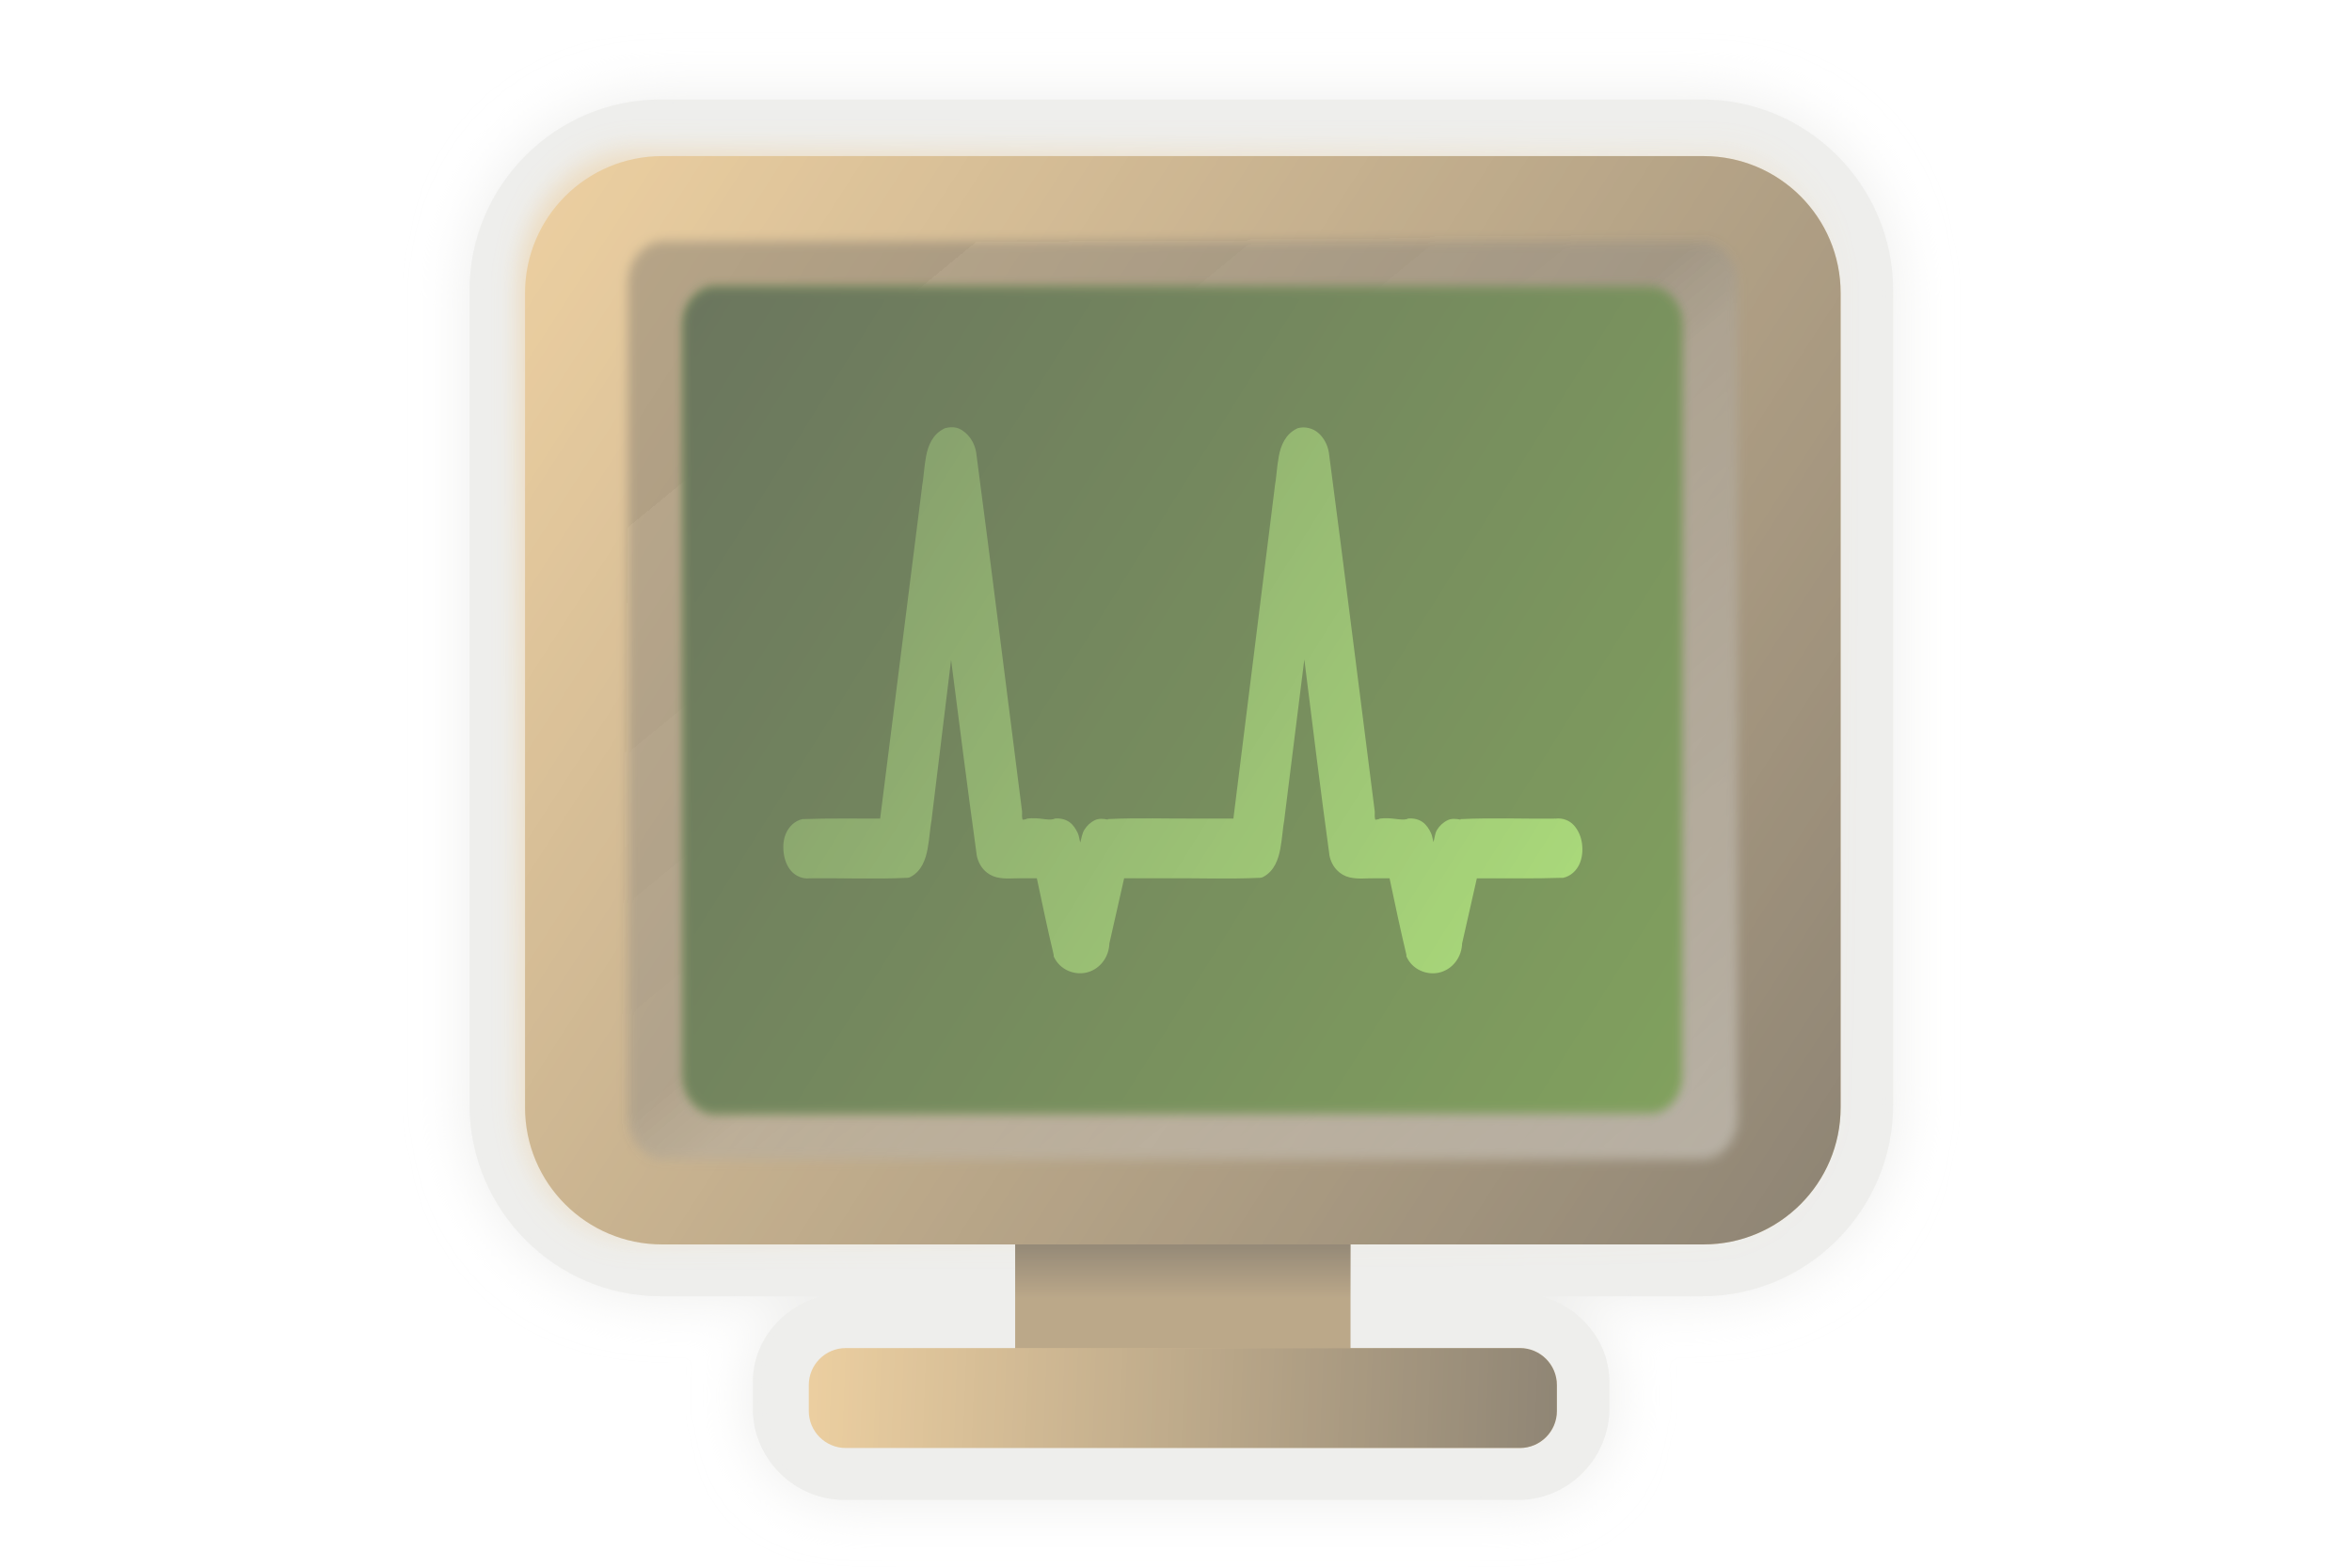
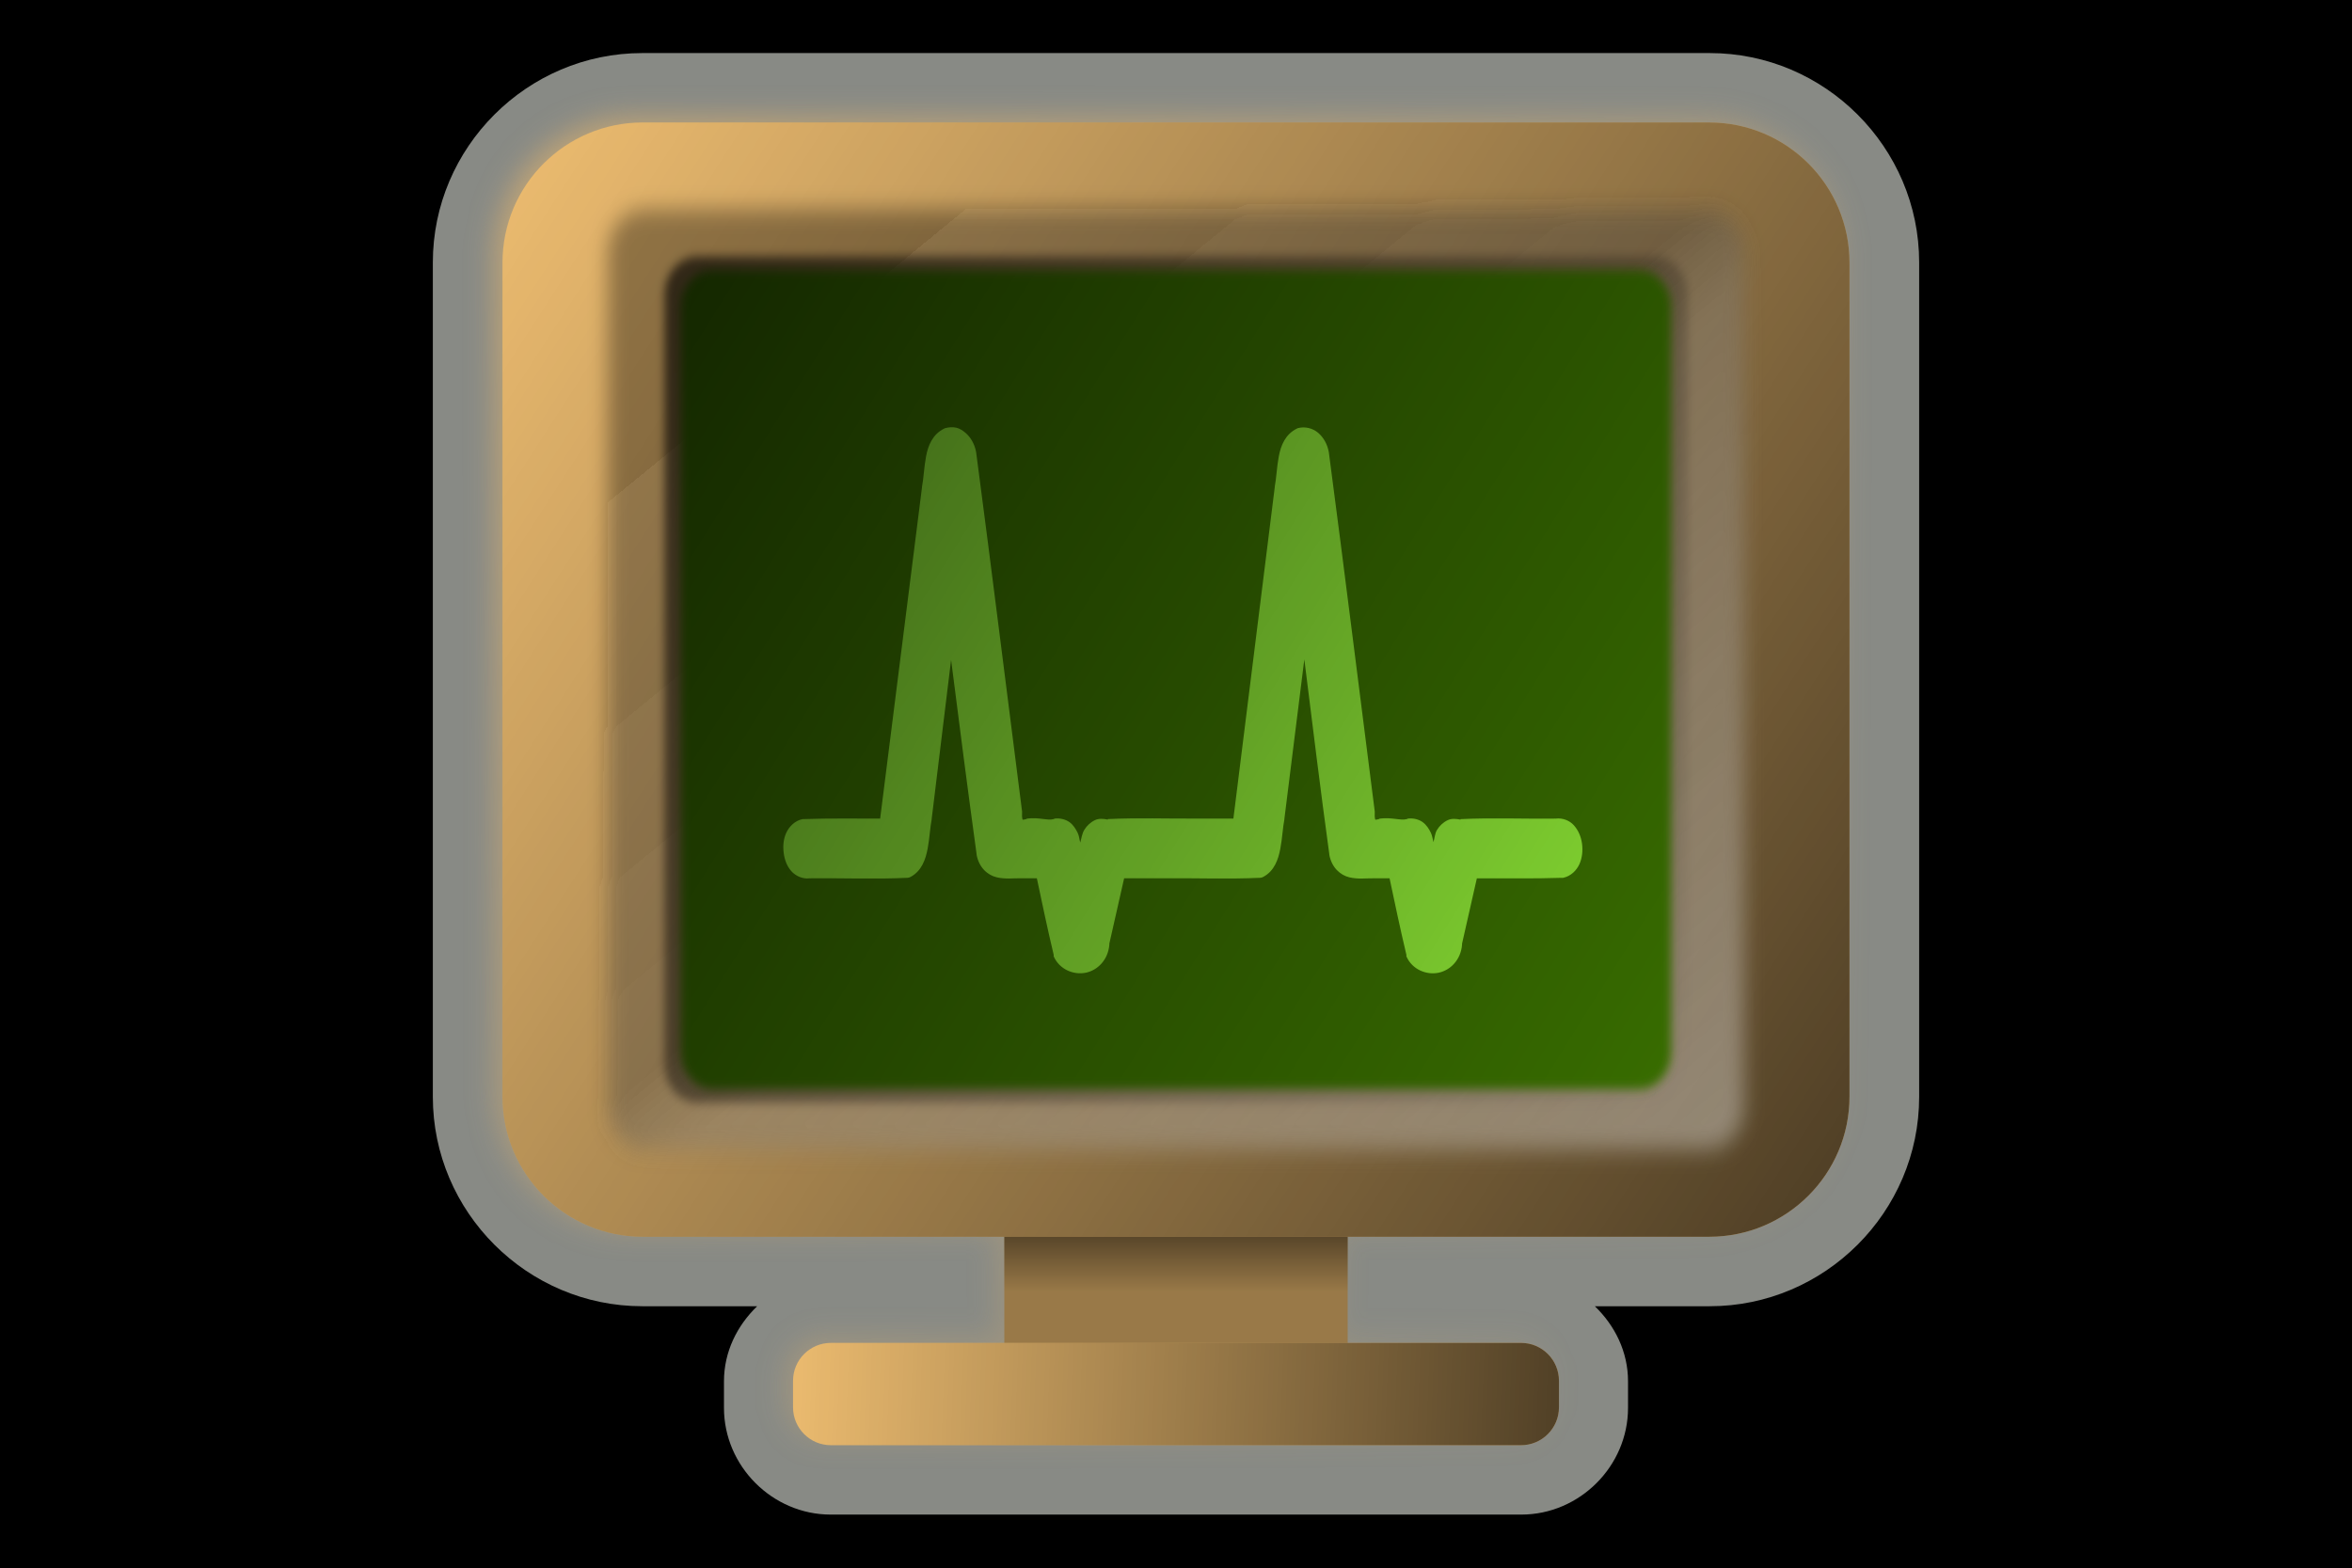
<svg xmlns="http://www.w3.org/2000/svg" xmlns:xlink="http://www.w3.org/1999/xlink" width="144" height="96" id="svg5213" version="1.1">
  <defs id="defs5215">
+     <linearGradient id="linearGradient4089">
+       <stop style="stop-color:#e5b66c;stop-opacity:1;" offset="0" id="stop4091" />
+       <stop style="stop-color:#e5b66c;stop-opacity:0;" offset="1" id="stop4093" />
+     </linearGradient>
    <linearGradient id="linearGradient5895">
      <stop id="stop5897" offset="0" style="stop-color:#000000;stop-opacity:0.353;" />
      <stop style="stop-color:#3f3f3f;stop-opacity:0.353;" offset="0.462" id="stop5903" />
      <stop style="stop-color:#7f7f7f;stop-opacity:0.353;" offset="0.518" id="stop5901" />
      <stop id="stop5899" offset="1" style="stop-color:#ffffff;stop-opacity:0.353;" />
    </linearGradient>
    <linearGradient id="linearGradient5869">
      <stop style="stop-color:#e9b96e;stop-opacity:1;" offset="0" id="stop5871" />
      <stop style="stop-color:#e9b96e;stop-opacity:0;" offset="1" id="stop5873" />
    </linearGradient>
    <linearGradient id="linearGradient5807">
      <stop style="stop-color:#000000;stop-opacity:0.647;" offset="0" id="stop5809" />
      <stop style="stop-color:#000000;stop-opacity:0;" offset="1" id="stop5811" />
    </linearGradient>
-     <filter id="filter5865">
-       <feGaussianBlur stdDeviation="0.796" id="feGaussianBlur5867" />
-     </filter>
-     <filter id="filter5907">
-       <feGaussianBlur stdDeviation="0.336" id="feGaussianBlur5909" />
-     </filter>
    <filter id="filter5911">
      <feGaussianBlur stdDeviation="0.317" id="feGaussianBlur5913" />
    </filter>
    <linearGradient xlink:href="#linearGradient5869" id="linearGradient6145" gradientUnits="userSpaceOnUse" x1="25.13" y1="8.426" x2="116.787" y2="75.106" />
    <linearGradient xlink:href="#linearGradient5895" id="linearGradient6153" gradientUnits="userSpaceOnUse" gradientTransform="matrix(0.8435374,0,0,0.8435374,11.26531,6.534851)" x1="27.901" y1="9.998" x2="90.016" y2="97.015" />
    <linearGradient xlink:href="#linearGradient5807" id="linearGradient6162" gradientUnits="userSpaceOnUse" x1="97.842" y1="86.309" x2="46.158" y2="84.043" gradientTransform="matrix(0.8709092,0,0,1,9.713323,1.115074)" />
    <linearGradient xlink:href="#linearGradient5807" id="linearGradient6165" gradientUnits="userSpaceOnUse" x1="114.163" y1="73.955" x2="28.477" y2="10.484" gradientTransform="matrix(0.8709092,0,0,1,9.713323,1.115074)" />
    <linearGradient xlink:href="#linearGradient5807" id="linearGradient6170" gradientUnits="userSpaceOnUse" x1="72.34" y1="75.202" x2="72.34" y2="78.376" gradientTransform="matrix(0.8709092,0,0,1,9.713323,1.115074)" />
    <linearGradient xlink:href="#linearGradient5807-9" id="linearGradient6170-8" gradientUnits="userSpaceOnUse" x1="72.34" y1="75.202" x2="72.34" y2="78.376" gradientTransform="matrix(0.8709092,0,0,1,9.713323,1.115074)" />
    <linearGradient id="linearGradient5807-9">
      <stop style="stop-color:#000000;stop-opacity:0.647;" offset="0" id="stop5809-3" />
      <stop style="stop-color:#000000;stop-opacity:0;" offset="1" id="stop5811-5" />
    </linearGradient>
    <linearGradient id="linearGradient6189">
      <stop style="stop-color:#000000;stop-opacity:0.647;" offset="0" id="stop6191" />
      <stop style="stop-color:#000000;stop-opacity:0;" offset="1" id="stop6193" />
    </linearGradient>
    <linearGradient id="linearGradient6196">
      <stop style="stop-color:#000000;stop-opacity:0.647;" offset="0" id="stop6198" />
      <stop style="stop-color:#000000;stop-opacity:0;" offset="1" id="stop6200" />
    </linearGradient>
    <linearGradient id="linearGradient5807-2">
      <stop style="stop-color:#000000;stop-opacity:0.647;" offset="0" id="stop5809-0" />
      <stop style="stop-color:#000000;stop-opacity:0;" offset="1" id="stop5811-3" />
    </linearGradient>
    <linearGradient id="linearGradient6293">
      <stop style="stop-color:#000000;stop-opacity:0.647;" offset="0" id="stop6295" />
      <stop style="stop-color:#000000;stop-opacity:0;" offset="1" id="stop6297" />
    </linearGradient>
    <linearGradient xlink:href="#linearGradient5807-2" id="linearGradient6170-2" gradientUnits="userSpaceOnUse" x1="72.34" y1="75.202" x2="72.34" y2="78.376" gradientTransform="matrix(0.8709092,0,0,1,9.713323,1.115074)" />
    <linearGradient id="linearGradient6300">
      <stop style="stop-color:#000000;stop-opacity:0.647;" offset="0" id="stop6302" />
      <stop style="stop-color:#000000;stop-opacity:0;" offset="1" id="stop6304" />
    </linearGradient>
    <linearGradient xlink:href="#linearGradient5807" id="linearGradient6367" gradientUnits="userSpaceOnUse" x1="36.021" y1="15.698" x2="108.206" y2="67.608" />
-     <filter id="filter6406">
-       <feGaussianBlur stdDeviation="1.729" id="feGaussianBlur6408" />
+     <linearGradient xlink:href="#linearGradient5869" id="linearGradient4502" gradientUnits="userSpaceOnUse" x1="25.13" y1="8.426" x2="116.787" y2="75.106" />
+     <linearGradient xlink:href="#linearGradient5807" id="linearGradient4504" gradientUnits="userSpaceOnUse" gradientTransform="matrix(0.8709092,0,0,1,9.713323,1.115074)" x1="72.34" y1="75.202" x2="72.34" y2="78.376" />
+     <linearGradient xlink:href="#linearGradient5807" id="linearGradient4506" gradientUnits="userSpaceOnUse" gradientTransform="matrix(0.8709092,0,0,1,9.713323,1.115074)" x1="114.163" y1="73.955" x2="28.477" y2="10.484" />
+     <linearGradient xlink:href="#linearGradient5807" id="linearGradient4508" gradientUnits="userSpaceOnUse" gradientTransform="matrix(0.8709092,0,0,1,9.713323,1.115074)" x1="97.842" y1="86.309" x2="46.158" y2="84.043" />
+     <linearGradient xlink:href="#linearGradient5895" id="linearGradient4510" gradientUnits="userSpaceOnUse" gradientTransform="matrix(0.8435374,0,0,0.8435374,11.26531,6.534851)" x1="27.901" y1="9.998" x2="90.016" y2="97.015" />
+     <linearGradient xlink:href="#linearGradient5807" id="linearGradient4512" gradientUnits="userSpaceOnUse" x1="36.021" y1="15.698" x2="108.206" y2="67.608" />
+     <linearGradient xlink:href="#linearGradient5807" id="linearGradient4519" gradientUnits="userSpaceOnUse" gradientTransform="matrix(0.8709092,0,0,1,9.713323,1.115074)" x1="97.842" y1="86.309" x2="46.158" y2="84.043" />
+     <linearGradient xlink:href="#linearGradient5807" id="linearGradient4522" gradientUnits="userSpaceOnUse" gradientTransform="matrix(0.8709092,0,0,1,9.713323,1.115074)" x1="114.163" y1="73.955" x2="28.477" y2="10.484" />
+     <linearGradient xlink:href="#linearGradient5807" id="linearGradient4527" gradientUnits="userSpaceOnUse" gradientTransform="matrix(0.8709092,0,0,1,9.713323,1.115074)" x1="72.34" y1="75.202" x2="72.34" y2="78.376" />
+     <linearGradient xlink:href="#linearGradient5807" id="linearGradient4543" gradientUnits="userSpaceOnUse" gradientTransform="matrix(0.8709092,0,0,1,9.713323,1.115074)" x1="72.34" y1="75.202" x2="72.34" y2="78.376" />
+     <linearGradient xlink:href="#linearGradient5807" id="linearGradient4545" gradientUnits="userSpaceOnUse" gradientTransform="matrix(0.8709092,0,0,1,9.713323,1.115074)" x1="114.163" y1="73.955" x2="28.477" y2="10.484" />
+     <linearGradient xlink:href="#linearGradient5807" id="linearGradient4547" gradientUnits="userSpaceOnUse" gradientTransform="matrix(0.8709092,0,0,1,9.713323,1.115074)" x1="97.842" y1="86.309" x2="46.158" y2="84.043" />
+     <linearGradient xlink:href="#linearGradient5895" id="linearGradient4549" gradientUnits="userSpaceOnUse" gradientTransform="matrix(0.8435374,0,0,0.8435374,11.26531,6.534851)" x1="27.901" y1="9.998" x2="90.016" y2="97.015" />
+     <linearGradient xlink:href="#linearGradient5807" id="linearGradient4551" gradientUnits="userSpaceOnUse" x1="36.021" y1="15.698" x2="108.206" y2="67.608" />
+     <linearGradient xlink:href="#linearGradient5807" id="linearGradient4558" gradientUnits="userSpaceOnUse" gradientTransform="matrix(0.8916913,0,0,1.023862,7.798225,-1.145401)" x1="97.842" y1="86.309" x2="46.158" y2="84.043" />
+     <linearGradient xlink:href="#linearGradient5807" id="linearGradient4561" gradientUnits="userSpaceOnUse" gradientTransform="matrix(0.8916913,0,0,1.023862,7.798225,-1.145401)" x1="114.163" y1="73.955" x2="28.477" y2="10.484" />
+     <linearGradient xlink:href="#linearGradient5807" id="linearGradient4566" gradientUnits="userSpaceOnUse" gradientTransform="matrix(0.8916913,0,0,1.023862,7.798225,-1.145401)" x1="72.34" y1="75.202" x2="72.34" y2="78.376" />
+     <linearGradient id="linearGradient5807-0">
+       <stop style="stop-color:#000000;stop-opacity:0.647;" offset="0" id="stop5809-4" />
+       <stop style="stop-color:#000000;stop-opacity:0;" offset="1" id="stop5811-2" />
+     </linearGradient>
+     <linearGradient xlink:href="#linearGradient5807-0" id="linearGradient4566-6" gradientUnits="userSpaceOnUse" gradientTransform="matrix(0.8916913,0,0,1.023862,7.798225,-1.145401)" x1="72.34" y1="75.202" x2="72.34" y2="78.376" />
+     <linearGradient id="linearGradient4584">
+       <stop style="stop-color:#000000;stop-opacity:0.647;" offset="0" id="stop4586" />
+       <stop style="stop-color:#000000;stop-opacity:0;" offset="1" id="stop4588" />
+     </linearGradient>
+     <linearGradient id="linearGradient4591">
+       <stop style="stop-color:#000000;stop-opacity:0.647;" offset="0" id="stop4593" />
+       <stop style="stop-color:#000000;stop-opacity:0;" offset="1" id="stop4595" />
+     </linearGradient>
+     <filter id="filter4073">
+       <feGaussianBlur stdDeviation="0.817" id="feGaussianBlur4075" />
+     </filter>
+     <filter id="filter4085">
+       <feGaussianBlur stdDeviation="0.665" id="feGaussianBlur4087" />
+     </filter>
+     <linearGradient xlink:href="#linearGradient4089" id="linearGradient4095" x1="30.236" y1="6.855" x2="113.039" y2="89.416" gradientUnits="userSpaceOnUse" />
+     <filter id="filter4113">
+       <feGaussianBlur stdDeviation="0.902" id="feGaussianBlur4115" />
    </filter>
  </defs>
-   <g id="layer1" transform="translate(0,-956.3622)" style="display:none">
+   <g id="layer1" transform="translate(0,-956.3622)" style="display:inline">
    <rect style="fill:#000000;fill-opacity:1;stroke:none" id="rect5221" width="144.51" height="96.453" x="-0.34" y="956.362" />
  </g>
-   <g id="layer6" style="display:none">
-     <path style="fill:#888a85;fill-opacity:1;stroke:none;display:inline" id="path6363" d="m 40.438,6.094 c -6.435,0 -11.688,5.253 -11.688,11.688 l 0,49.875 c 0,6.434 5.239,11.719 11.688,11.719 l 9.875,0 c -2.379,0.627 -4.219,2.693 -4.219,5.281 l 0,1.594 c 0,3.072 2.521,5.594 5.594,5.594 l 41.281,0 c 3.08,0 5.562,-2.564 5.562,-5.594 l 0,-1.594 c 0,-2.553 -1.813,-4.645 -4.188,-5.281 l 9.875,0 c 6.448,0 11.688,-5.285 11.688,-11.719 l 0,-49.875 c 0,-6.435 -5.253,-11.688 -11.688,-11.688 l -63.781,0 z" />
+   <g id="layer6" style="display:inline">
+     <path style="fill:#888a85;fill-opacity:1;stroke:none;display:inline" id="path3284" d="m 39.344,3.281 c -7.041,0 -12.812,5.771 -12.812,12.812 l 0,51.062 c 0,7.041 5.771,12.812 12.812,12.812 l 7.031,0 c -1.225,1.182 -2.031,2.783 -2.031,4.594 l 0,1.625 c 0,3.568 2.963,6.531 6.531,6.531 l 42.25,0 c 3.568,0 6.531,-2.963 6.531,-6.531 l 0,-1.625 c 0,-1.811 -0.806,-3.412 -2.031,-4.594 l 7.031,0 c 7.041,0 12.812,-5.771 12.812,-12.812 l 0,-51.062 c 0,-7.041 -5.771,-12.812 -12.812,-12.812 l -65.312,0 z" transform="matrix(1.000699,0,0,1.000699,-0.0503136,-0.0335424)" />
  </g>
-   <g id="layer7" style="display:inline">
-     <path style="fill:#eeeeec;fill-opacity:1;stroke:none;display:inline" id="path6363-8" d="m 40.438,6.094 c -6.435,0 -11.688,5.253 -11.688,11.688 l 0,49.875 c 0,6.434 5.239,11.719 11.688,11.719 l 9.875,0 c -2.379,0.627 -4.219,2.693 -4.219,5.281 l 0,1.594 c 0,3.072 2.521,5.594 5.594,5.594 l 41.281,0 c 3.08,0 5.562,-2.564 5.562,-5.594 l 0,-1.594 c 0,-2.553 -1.813,-4.645 -4.188,-5.281 l 9.875,0 c 6.448,0 11.688,-5.285 11.688,-11.719 l 0,-49.875 c 0,-6.435 -5.253,-11.688 -11.688,-11.688 l -63.781,0 z" />
-     <path d="m 40.438,6.094 c -6.435,0 -11.688,5.253 -11.688,11.688 l 0,49.875 c 0,6.434 5.239,11.719 11.688,11.719 l 9.875,0 c -2.379,0.627 -4.219,2.693 -4.219,5.281 l 0,1.594 c 0,3.072 2.521,5.594 5.594,5.594 l 41.281,0 c 3.08,0 5.562,-2.564 5.562,-5.594 l 0,-1.594 c 0,-2.553 -1.813,-4.645 -4.188,-5.281 l 9.875,0 c 6.448,0 11.688,-5.285 11.688,-11.719 l 0,-49.875 c 0,-6.435 -5.253,-11.688 -11.688,-11.688 l -63.781,0 z" id="path6388" style="fill:#eeeeec;fill-opacity:1;stroke:none;display:inline;filter:url(#filter6406)" />
+   <g style="display:none" id="g4097">
+     <path transform="matrix(1.000699,0,0,1.000699,-0.0503136,-0.0335424)" d="m 39.344,3.281 c -7.041,0 -12.812,5.771 -12.812,12.812 l 0,51.062 c 0,7.041 5.771,12.812 12.812,12.812 l 7.031,0 c -1.225,1.182 -2.031,2.783 -2.031,4.594 l 0,1.625 c 0,3.568 2.963,6.531 6.531,6.531 l 42.25,0 c 3.568,0 6.531,-2.963 6.531,-6.531 l 0,-1.625 c 0,-1.811 -0.806,-3.412 -2.031,-4.594 l 7.031,0 c 7.041,0 12.812,-5.771 12.812,-12.812 l 0,-51.062 c 0,-7.041 -5.771,-12.812 -12.812,-12.812 l -65.312,0 z" id="path4099" style="fill:#eeeeec;fill-opacity:1;stroke:none;display:inline;filter:url(#filter4113)" />
  </g>
  <g id="layer5" style="display:inline">
-     <rect style="opacity:0.6;fill:url(#linearGradient6145);fill-opacity:1;stroke:none;filter:url(#filter5865)" id="rect5859" width="92.486" height="66.645" x="25.276" y="8.123" ry="8.387" transform="matrix(0.8709092,0,0,1,9.713323,1.115074)" />
-     <rect style="fill:#997948;fill-opacity:1;stroke:none" id="rect5740" width="20.532" height="6.8" x="62.153" y="75.977" />
-     <rect y="75.977" x="62.153" height="6.8" width="20.532" id="rect5849" style="opacity:0.626;fill:url(#linearGradient6170);fill-opacity:1;stroke:none" />
-     <rect style="fill:#e9b96e;fill-opacity:1;stroke:none" id="rect5731" width="80.547" height="66.645" x="32.145" y="9.559" ry="8.387" />
-     <rect style="fill:#e9b96e;fill-opacity:1;stroke:none" id="rect5735" width="45.801" height="6.12" x="49.518" y="82.551" ry="2.267" />
-     <rect ry="8.387" y="9.559" x="32.145" height="66.645" width="80.547" id="rect5805" style="fill:url(#linearGradient6165);fill-opacity:1;stroke:none" />
-     <rect ry="2.267" y="82.551" x="49.518" height="6.12" width="45.801" id="rect5823" style="fill:url(#linearGradient6162);fill-opacity:1;stroke:none" />
-     <rect style="fill:url(#linearGradient6153);fill-opacity:1;stroke:none;filter:url(#filter5907)" id="rect5877" width="78.016" height="56.217" x="32.992" y="13.658" ry="2.541" transform="matrix(0.8709092,0,0,1,9.713323,1.115074)" />
-     <rect ry="2.398" y="15.244" x="35.194" height="53.044" width="73.612" id="rect5905" style="fill:#386d03;fill-opacity:1;stroke:none;filter:url(#filter5911)" transform="matrix(0.8308798,0,0,0.9540372,12.59544,3.034769)" />
+     <path style="opacity:0.6;fill:url(#linearGradient4095);fill-opacity:1;stroke:none;filter:url(#filter4073)" d="m 38.861,7.153 c -4.757,0 -8.594,3.836 -8.594,8.594 l 0,51.062 c 0,4.757 3.836,8.594 8.594,8.594 l 22.156,0 0,6.469 -10.625,0 c -1.286,0 -2.312,1.058 -2.312,2.344 l 0,1.625 c 0,1.286 1.027,2.312 2.312,2.312 l 42.25,0 c 1.286,0 2.312,-1.027 2.312,-2.312 l 0,-1.625 c 0,-1.286 -1.027,-2.344 -2.312,-2.344 l -10.625,0 0,-6.469 22.156,0 c 4.757,0 8.594,-3.836 8.594,-8.594 l 0,-51.062 c 0,-4.757 -3.836,-8.594 -8.594,-8.594 l -65.312,0 z" id="rect3286" />
+     <rect style="fill:#997948;fill-opacity:1;stroke:none" id="rect5740" width="21.022" height="6.963" x="61.489" y="75.503" />
+     <rect y="75.503" x="61.489" height="6.963" width="21.022" id="rect5849" style="opacity:0.626;fill:url(#linearGradient4566);fill-opacity:1;stroke:none" />
+     <rect style="fill:#e9b96e;fill-opacity:1;stroke:none" id="rect5731" width="82.469" height="68.235" x="30.765" y="7.5" ry="8.587" />
+     <rect style="fill:#e9b96e;fill-opacity:1;stroke:none" id="rect5735" width="46.894" height="6.266" x="48.553" y="82.234" ry="2.321" />
+     <rect ry="8.587" y="7.5" x="30.765" height="68.235" width="82.469" id="rect5805" style="fill:url(#linearGradient4561);fill-opacity:1;stroke:none" />
+     <rect ry="2.321" y="82.234" x="48.553" height="6.266" width="46.894" id="rect5823" style="fill:url(#linearGradient4558);fill-opacity:1;stroke:none" />
+     <rect style="fill:url(#linearGradient4549);fill-opacity:1;stroke:none;filter:url(#filter4085)" id="rect5877" width="78.016" height="56.217" x="32.992" y="13.658" ry="2.541" transform="matrix(0.8916913,0,0,1.023862,7.798225,-1.145401)" />
+     <rect ry="2.398" y="15.244" x="35.194" height="53.044" width="73.612" id="rect5905" style="fill:#386d03;fill-opacity:1;stroke:none;filter:url(#filter5911)" transform="matrix(0.823779,0,0,0.9458838,12.68791,2.111473)" />
    <path style="fill:#8ae234;fill-opacity:1;stroke:none" id="path6365" d="m 59.312,27.844 c -0.214,-0.052 -0.463,-0.029 -0.688,0.031 a 0.432,0.432 0 0 0 -0.062,0.031 c -0.69,0.344 -0.969,1.022 -1.094,1.688 -0.125,0.665 -0.15,1.362 -0.25,1.875 a 0.432,0.432 0 0 0 0,0.031 l -2.562,20.281 c -1.546,0.007 -3.118,-0.027 -4.688,0.031 a 0.432,0.432 0 0 0 -0.062,0 c -0.475,0.099 -0.824,0.459 -1,0.844 -0.176,0.385 -0.207,0.805 -0.156,1.219 0.051,0.414 0.192,0.813 0.469,1.125 0.258,0.291 0.684,0.494 1.125,0.438 0.032,-0.004 0.062,0.007 0.094,0 1.944,-0.02 3.937,0.062 5.906,-0.031 a 0.432,0.432 0 0 0 0.188,-0.062 c 0.665,-0.361 0.909,-1.064 1.031,-1.719 0.122,-0.654 0.151,-1.308 0.25,-1.812 a 0.432,0.432 0 0 0 0,-0.031 L 59,42.062 c 0.508,3.971 1.016,7.942 1.562,11.906 a 0.432,0.432 0 0 0 0,0.031 c 0.148,0.793 0.684,1.245 1.219,1.375 0.535,0.13 1.079,0.052 1.438,0.062 l 1.031,0 c 0.329,1.554 0.658,3.127 1.031,4.688 a 0.432,0.432 0 0 0 0,0.094 c 0.357,0.811 1.23,1.153 1.969,1 0.722,-0.149 1.366,-0.789 1.438,-1.719 0.002,-0.021 -0.001,-0.041 0,-0.062 l 0.906,-4 c 0.696,-0.004 1.391,-0.003 2.094,0 0.103,4.71e-4 0.217,-3.41e-4 0.312,0 1.953,-0.021 3.959,0.062 5.938,-0.031 a 0.432,0.432 0 0 0 0.188,-0.062 c 0.665,-0.361 0.909,-1.064 1.031,-1.719 0.122,-0.654 0.151,-1.308 0.25,-1.812 a 0.432,0.432 0 0 0 0,-0.031 l 1.219,-9.75 c 0.5,3.98 0.983,7.962 1.531,11.938 a 0.432,0.432 0 0 0 0,0.031 c 0.148,0.793 0.684,1.245 1.219,1.375 0.535,0.13 1.079,0.052 1.438,0.062 l 1.031,0 c 0.329,1.554 0.658,3.127 1.031,4.688 a 0.432,0.432 0 0 0 0,0.094 c 0.357,0.811 1.23,1.153 1.969,1 0.722,-0.149 1.366,-0.789 1.438,-1.719 0.002,-0.021 -0.001,-0.041 0,-0.062 l 0.906,-4 c 1.721,-0.009 3.444,0.028 5.188,-0.031 a 0.432,0.432 0 0 0 0.094,0 c 0.475,-0.099 0.827,-0.458 1,-0.844 0.173,-0.386 0.212,-0.836 0.156,-1.25 -0.055,-0.414 -0.22,-0.814 -0.5,-1.125 -0.261,-0.29 -0.683,-0.463 -1.125,-0.406 -0.032,0.004 -0.062,-0.007 -0.094,0 -1.881,0.021 -3.823,-0.061 -5.719,0.031 l 0,0.031 c -0.273,-0.057 -0.553,-0.077 -0.781,0.031 -0.283,0.134 -0.505,0.347 -0.656,0.594 -0.139,0.227 -0.141,0.494 -0.219,0.75 -0.054,-0.192 -0.07,-0.38 -0.156,-0.562 C 88.26,52.413 88.11,52.173 87.875,52 87.64,51.827 87.297,51.742 86.969,51.781 a 0.432,0.432 0 0 0 -0.062,0.031 C 86.516,51.917 85.99,51.688 85.25,51.781 a 0.432,0.432 0 0 0 -0.062,0.031 c -0.206,0.058 -0.226,0.025 -0.219,0.031 0.007,0.007 -0.051,-0.1 -0.031,-0.406 a 0.432,0.432 0 0 0 0,-0.094 c -0.938,-7.327 -1.845,-14.676 -2.812,-22 -0.085,-0.481 -0.325,-0.907 -0.656,-1.188 -0.332,-0.281 -0.801,-0.401 -1.25,-0.281 a 0.432,0.432 0 0 0 -0.062,0.031 c -0.69,0.344 -0.969,1.022 -1.094,1.688 -0.125,0.665 -0.15,1.362 -0.25,1.875 a 0.432,0.432 0 0 0 0,0.031 l -2.531,20.281 c -0.538,0.003 -1.09,0.003 -1.625,0 -0.081,-4.37e-4 -0.146,3.67e-4 -0.219,0 -0.099,0.001 -0.227,-8.54e-4 -0.344,0 -1.81,0.013 -3.682,-0.057 -5.5,0.031 l 0,0.031 c -0.273,-0.057 -0.553,-0.077 -0.781,0.031 -0.283,0.134 -0.505,0.347 -0.656,0.594 -0.146,0.238 -0.171,0.512 -0.25,0.781 C 66.848,53.049 66.844,52.847 66.75,52.656 66.63,52.414 66.487,52.171 66.25,52 66.013,51.829 65.673,51.742 65.344,51.781 a 0.432,0.432 0 0 0 -0.062,0.031 c -0.395,0.105 -0.886,-0.125 -1.625,-0.031 a 0.432,0.432 0 0 0 -0.062,0.031 c -0.206,0.058 -0.226,0.025 -0.219,0.031 0.007,0.007 -0.051,-0.1 -0.031,-0.406 a 0.432,0.432 0 0 0 0,-0.094 c -0.938,-7.327 -1.845,-14.676 -2.812,-22 -0.085,-0.481 -0.325,-0.907 -0.656,-1.188 -0.166,-0.14 -0.348,-0.261 -0.562,-0.312 z" transform="translate(-0.7694526,-1.653314)" />
-     <rect style="fill:url(#linearGradient6367);fill-opacity:1;stroke:none;filter:url(#filter5911)" id="rect5915" width="73.612" height="53.044" x="35.194" y="15.244" ry="2.398" transform="matrix(0.8308798,0,0,0.9540372,12.59544,3.034769)" />
+     <rect style="fill:url(#linearGradient4551);fill-opacity:1;stroke:none;filter:url(#filter5911)" id="rect5915" width="73.612" height="53.044" x="35.194" y="15.244" ry="2.398" transform="matrix(0.8507066,0,0,0.9768029,10.74912,0.8201025)" />
    <rect style="opacity:0.6;fill:#4f9a06;fill-opacity:1;stroke:none" id="rect5925" width="0.227" height="1.133" x="155.504" y="137.03" ry="0.113" />
  </g>
-   <g style="display:inline" id="g6410">
-     <path d="m 40.438,6.094 c -6.435,0 -11.688,5.253 -11.688,11.688 l 0,49.875 c 0,6.434 5.239,11.719 11.688,11.719 l 9.875,0 c -2.379,0.627 -4.219,2.693 -4.219,5.281 l 0,1.594 c 0,3.072 2.521,5.594 5.594,5.594 l 41.281,0 c 3.08,0 5.562,-2.564 5.562,-5.594 l 0,-1.594 c 0,-2.553 -1.813,-4.645 -4.188,-5.281 l 9.875,0 c 6.448,0 11.688,-5.285 11.688,-11.719 l 0,-49.875 c 0,-6.435 -5.253,-11.688 -11.688,-11.688 l -63.781,0 z" id="path6412" style="fill:#eeeeec;fill-opacity:1;stroke:none;display:inline;opacity:0.4" />
+   <g style="display:none" id="g4117">
+     <path transform="matrix(1.000699,0,0,1.000699,-0.0503136,-0.0335424)" d="m 39.344,3.281 c -7.041,0 -12.812,5.771 -12.812,12.812 l 0,51.062 c 0,7.041 5.771,12.812 12.812,12.812 l 7.031,0 c -1.225,1.182 -2.031,2.783 -2.031,4.594 l 0,1.625 c 0,3.568 2.963,6.531 6.531,6.531 l 42.25,0 c 3.568,0 6.531,-2.963 6.531,-6.531 l 0,-1.625 c 0,-1.811 -0.806,-3.412 -2.031,-4.594 l 7.031,0 c 7.041,0 12.812,-5.771 12.812,-12.812 l 0,-51.062 c 0,-7.041 -5.771,-12.812 -12.812,-12.812 l -65.312,0 z" id="path4119" style="opacity:0.4;fill:#eeeeec;fill-opacity:1;stroke:none;display:inline" />
  </g>
</svg>
